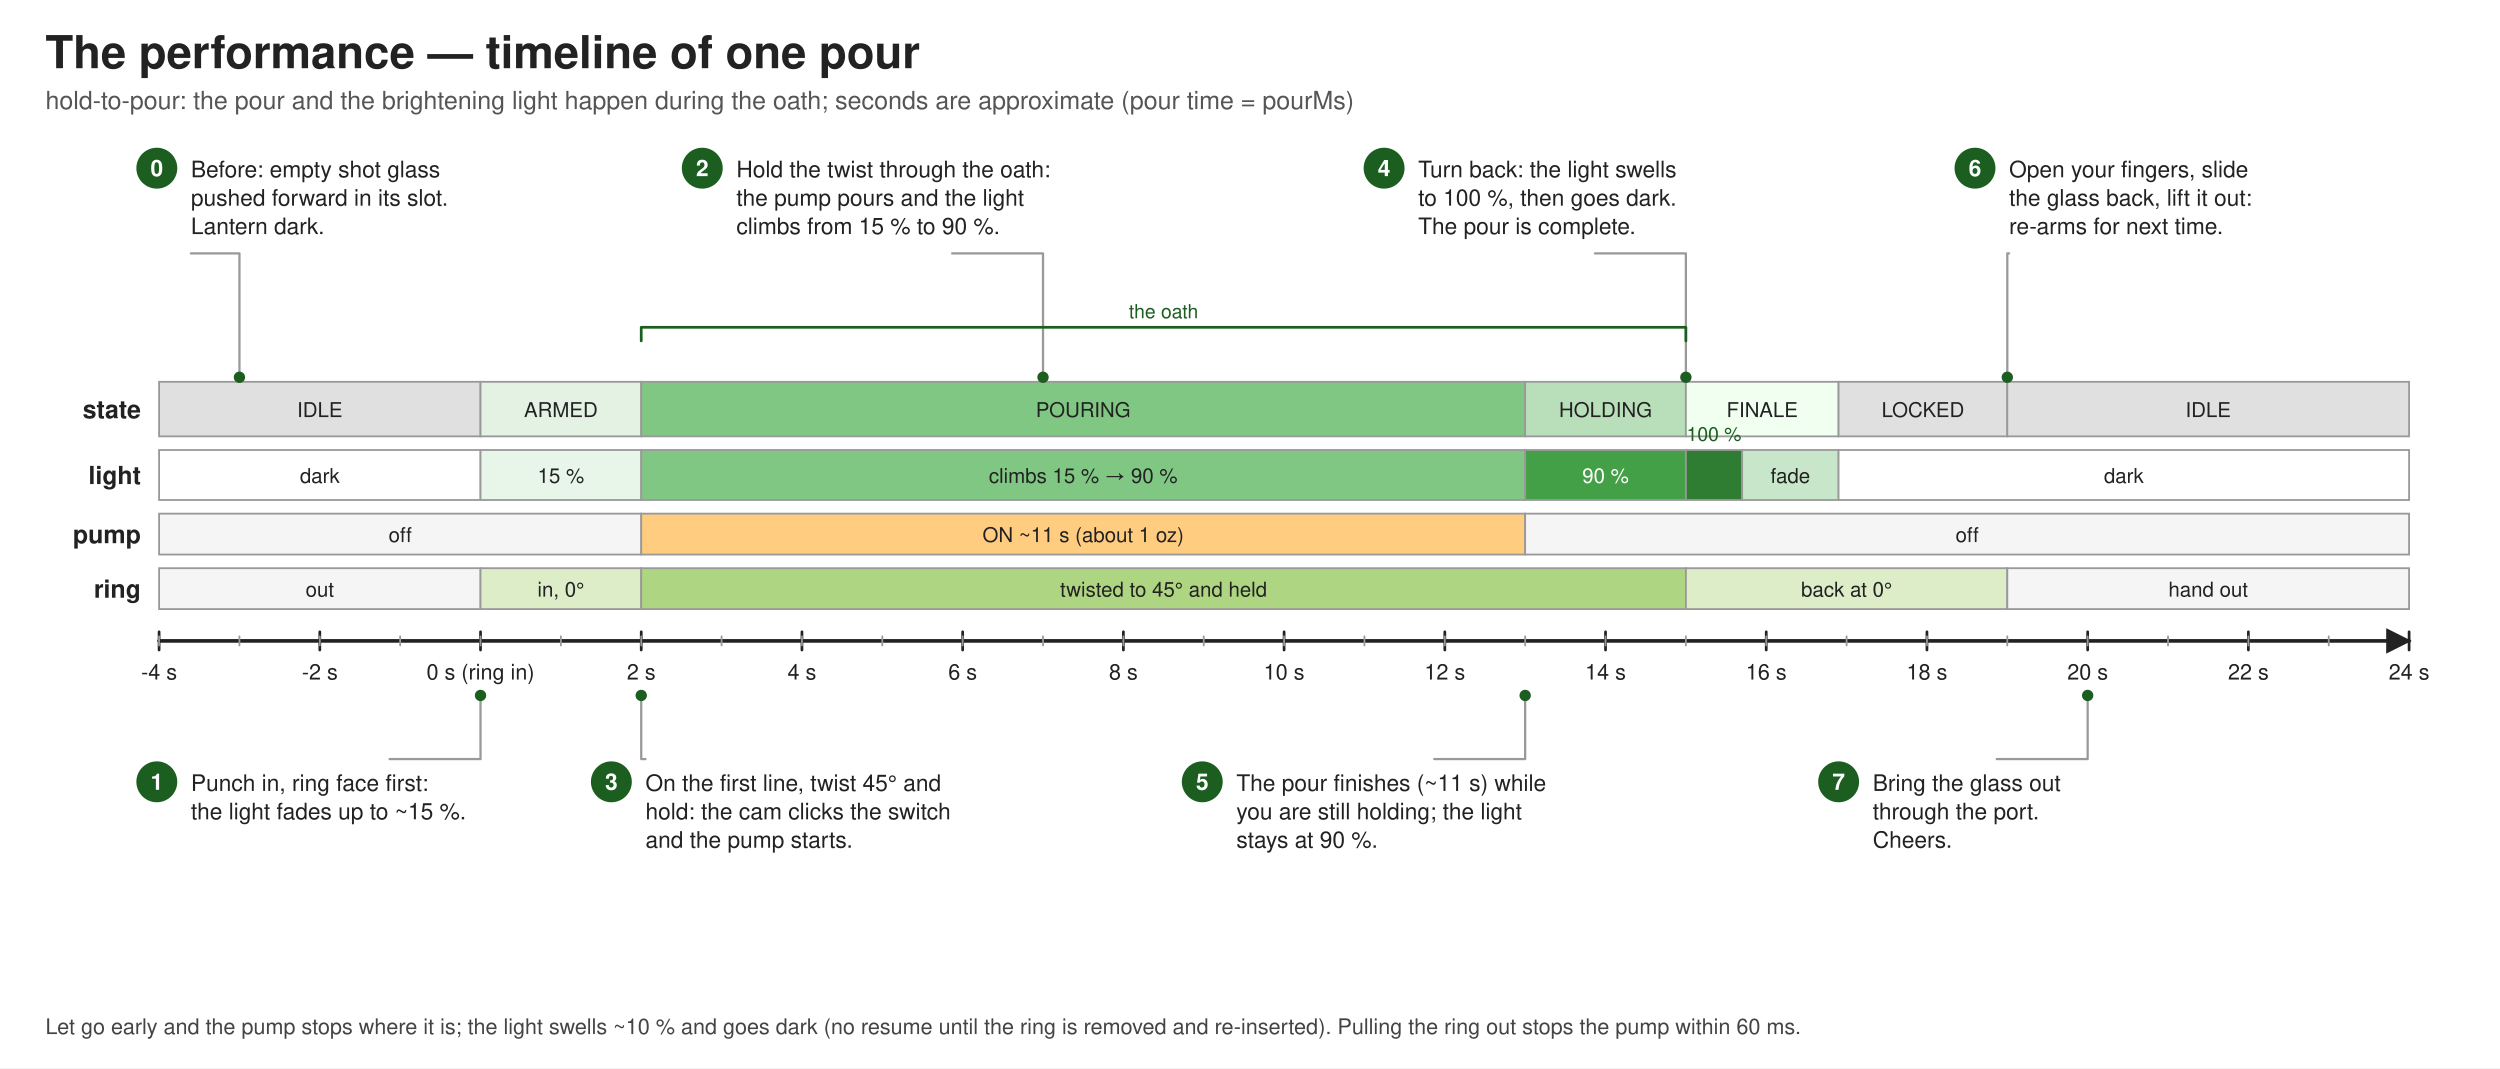
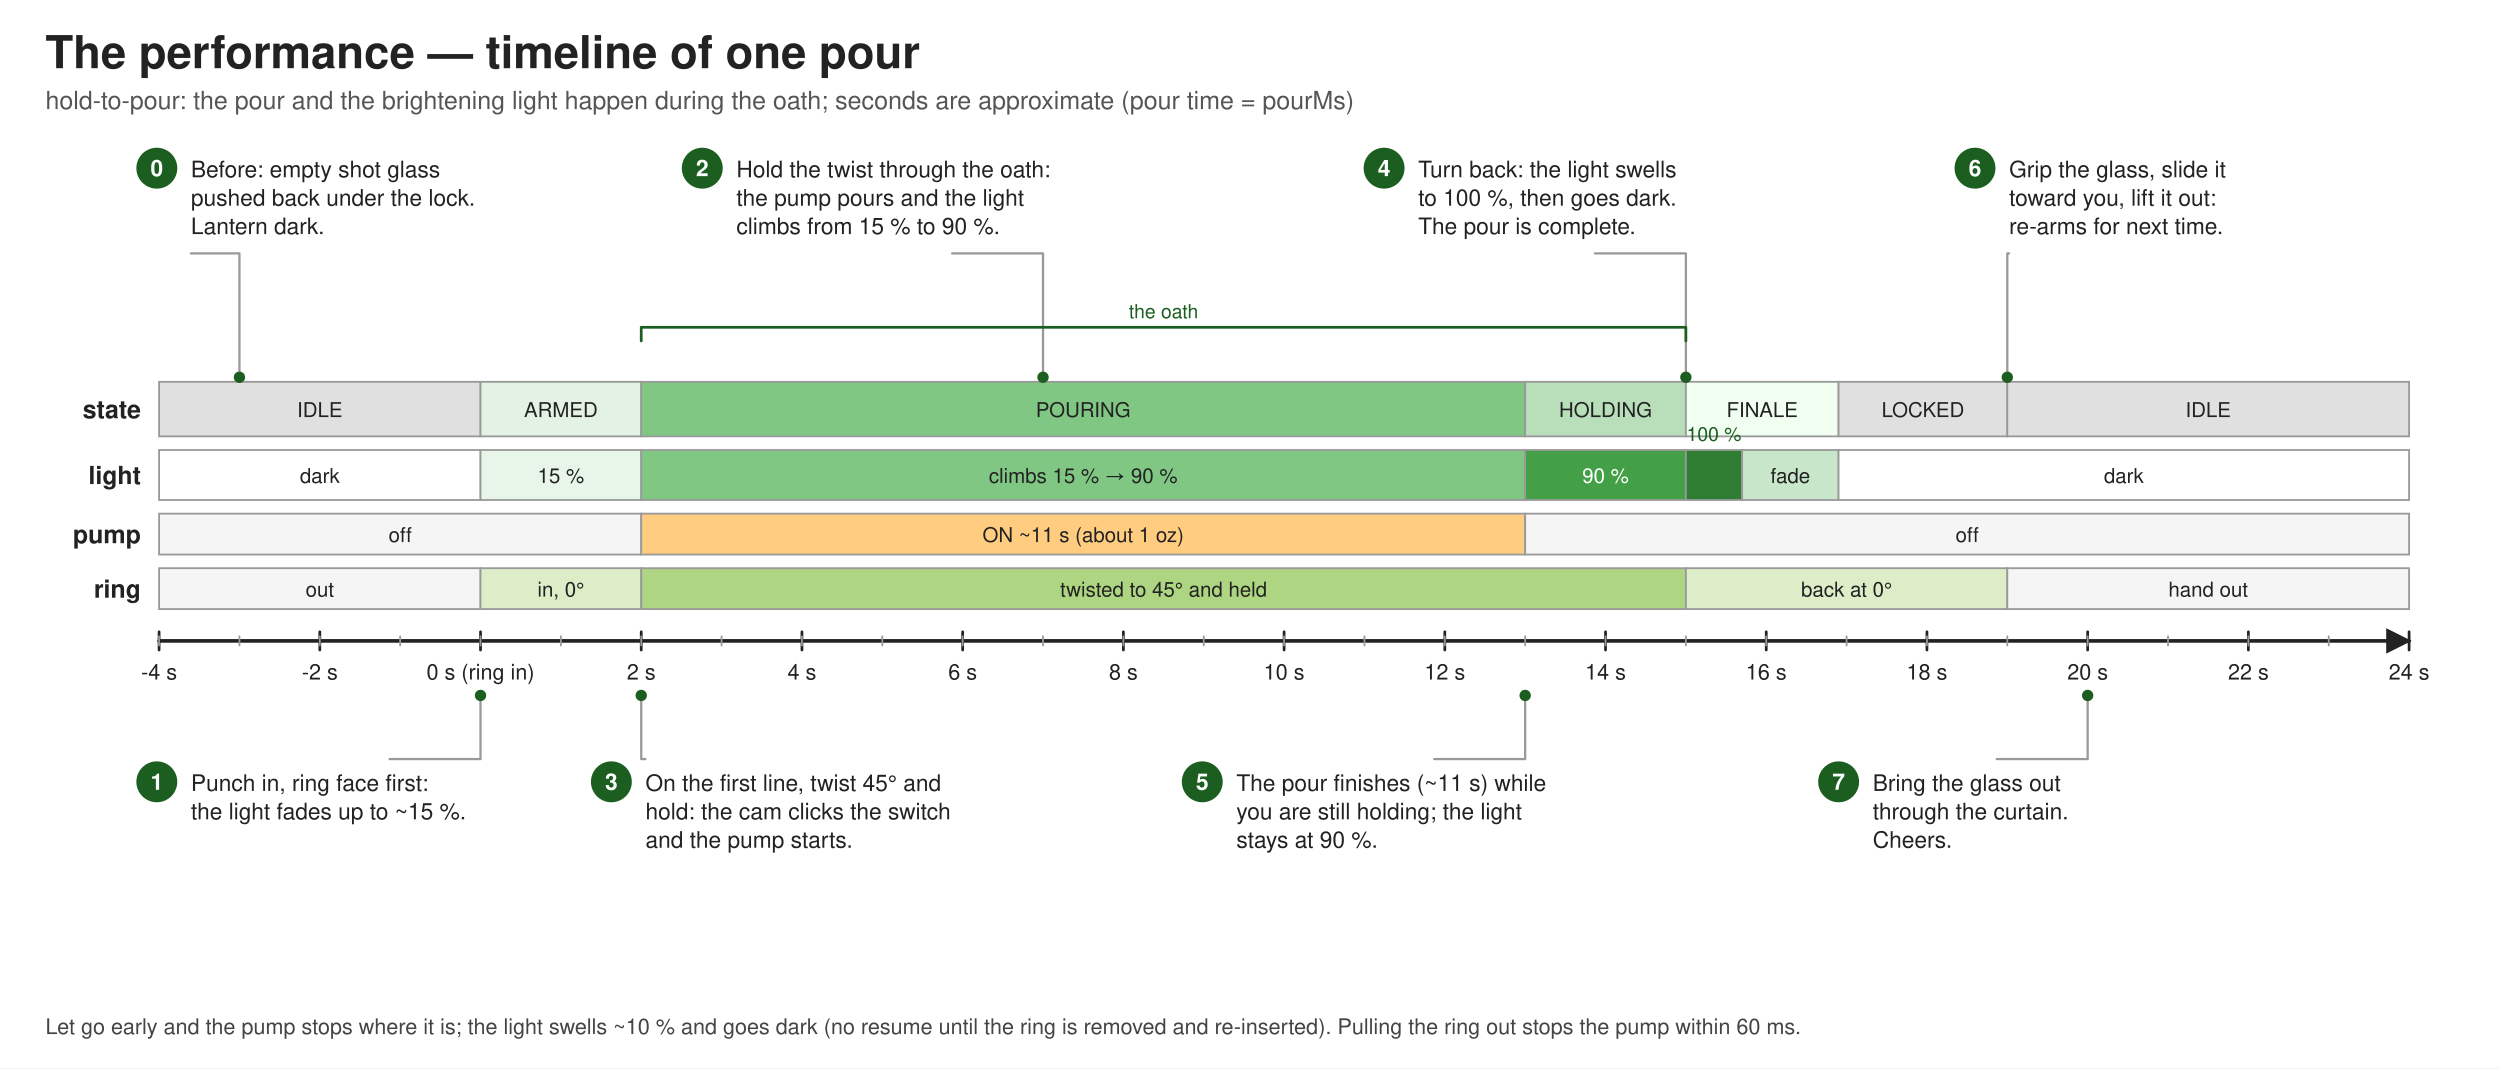
<svg xmlns="http://www.w3.org/2000/svg" viewBox="0 0 1100 470" width="1100" height="470" font-family="Helvetica, Arial, sans-serif" font-size="12" fill="#222222">
  <defs>
    <marker id="arr" viewBox="0 0 10 10" refX="9" refY="5" markerWidth="7" markerHeight="7" orient="auto-start-reverse">
      <path d="M0,0 L10,5 L0,10 z" fill="context-stroke" />
    </marker>
    <marker id="arrP" viewBox="0 0 10 10" refX="9" refY="5" markerWidth="7" markerHeight="7" orient="auto-start-reverse">
      <path d="M0,0 L10,5 L0,10 z" fill="#7c3aed" />
    </marker>
    <marker id="arrB" viewBox="0 0 10 10" refX="9" refY="5" markerWidth="7" markerHeight="7" orient="auto-start-reverse">
      <path d="M0,0 L10,5 L0,10 z" fill="#1d4ed8" />
    </marker>
    <marker id="arrGy" viewBox="0 0 10 10" refX="9" refY="5" markerWidth="7" markerHeight="7" orient="auto-start-reverse">
      <path d="M0,0 L10,5 L0,10 z" fill="#777777" />
    </marker>
    <marker id="arrG" viewBox="0 0 10 10" refX="9" refY="5" markerWidth="7" markerHeight="7" orient="auto-start-reverse">
      <path d="M0,0 L10,5 L0,10 z" fill="#2a9d2a" />
    </marker>
    <marker id="arrK" viewBox="0 0 10 10" refX="9" refY="5" markerWidth="7" markerHeight="7" orient="auto-start-reverse">
      <path d="M0,0 L10,5 L0,10 z" fill="#222222" />
    </marker>
    <marker id="arrO" viewBox="0 0 10 10" refX="9" refY="5" markerWidth="7" markerHeight="7" orient="auto-start-reverse">
      <path d="M0,0 L10,5 L0,10 z" fill="#f77f00" />
    </marker>
    <marker id="arrR" viewBox="0 0 10 10" refX="9" refY="5" markerWidth="7" markerHeight="7" orient="auto-start-reverse">
      <path d="M0,0 L10,5 L0,10 z" fill="#d62828" />
    </marker>
  </defs>
  <rect x="0" y="0" width="1100" height="470" fill="#ffffff" />
  <text x="20" y="30" font-size="20" text-anchor="start" font-weight="bold" fill="#222222">The performance — timeline of one pour</text>
  <text x="20" y="48" font-size="11" text-anchor="start" font-weight="normal" fill="#555">hold-to-pour: the pour and the brightening light happen during the oath; seconds are approximate (pour time = pourMs)</text>
  <text x="62" y="184.0" font-size="11" text-anchor="end" font-weight="bold" fill="#222222">state</text>
  <rect x="70.0" y="168" width="141.429" height="24" rx="0" fill="#e0e0e0" stroke="#999" stroke-width="0.8" />
  <text x="140.714" y="183.5" font-size="9" text-anchor="middle" font-weight="normal" fill="#222222">IDLE</text>
  <rect x="211.429" y="168" width="70.714" height="24" rx="0" fill="#e3f2e3" stroke="#999" stroke-width="0.8" />
  <text x="246.786" y="183.5" font-size="9" text-anchor="middle" font-weight="normal" fill="#222222">ARMED</text>
  <rect x="282.143" y="168" width="388.929" height="24" rx="0" fill="#81c784" stroke="#999" stroke-width="0.8" />
  <text x="476.607" y="183.5" font-size="9" text-anchor="middle" font-weight="normal" fill="#222222">POURING</text>
  <rect x="671.071" y="168" width="70.714" height="24" rx="0" fill="#b9dfba" stroke="#999" stroke-width="0.8" />
  <text x="706.429" y="183.5" font-size="9" text-anchor="middle" font-weight="normal" fill="#222222">HOLDING</text>
  <rect x="741.786" y="168" width="67.179" height="24" rx="0" fill="#f1fff1" stroke="#999" stroke-width="0.8" />
  <text x="775.375" y="183.5" font-size="9" text-anchor="middle" font-weight="normal" fill="#222222">FINALE</text>
  <rect x="808.964" y="168" width="74.25" height="24" rx="0" fill="#e0e0e0" stroke="#999" stroke-width="0.8" />
  <text x="846.089" y="183.5" font-size="9" text-anchor="middle" font-weight="normal" fill="#222222">LOCKED</text>
  <rect x="883.214" y="168" width="176.786" height="24" rx="0" fill="#e0e0e0" stroke="#999" stroke-width="0.8" />
  <text x="971.607" y="183.5" font-size="9" text-anchor="middle" font-weight="normal" fill="#222222">IDLE</text>
  <text x="62" y="213.0" font-size="11" text-anchor="end" font-weight="bold" fill="#222222">light</text>
  <rect x="70.0" y="198" width="141.429" height="22" rx="0" fill="#ffffff" stroke="#999" stroke-width="0.8" />
  <text x="140.714" y="212.5" font-size="9" text-anchor="middle" font-weight="normal" fill="#222222">dark</text>
  <rect x="211.429" y="198" width="70.714" height="22" rx="0" fill="#e8f5e9" stroke="#999" stroke-width="0.8" />
  <text x="246.786" y="212.5" font-size="9" text-anchor="middle" font-weight="normal" fill="#222222">15 %</text>
  <rect x="282.143" y="198" width="388.929" height="22" rx="0" fill="#81c784" stroke="#999" stroke-width="0.8" />
  <text x="476.607" y="212.5" font-size="9" text-anchor="middle" font-weight="normal" fill="#222222">climbs 15 % → 90 %</text>
  <rect x="671.071" y="198" width="70.714" height="22" rx="0" fill="#43a047" stroke="#999" stroke-width="0.8" />
  <text x="706.429" y="212.5" font-size="9" text-anchor="middle" font-weight="normal" fill="#fff">90 %</text>
  <rect x="741.786" y="198" width="24.75" height="22" rx="0" fill="#2e7d32" stroke="#999" stroke-width="0.8" />
  <rect x="766.536" y="198" width="42.429" height="22" rx="0" fill="#c8e6c9" stroke="#999" stroke-width="0.8" />
  <text x="787.75" y="212.5" font-size="9" text-anchor="middle" font-weight="normal" fill="#222222">fade</text>
  <rect x="808.964" y="198" width="251.036" height="22" rx="0" fill="#ffffff" stroke="#999" stroke-width="0.8" />
  <text x="934.482" y="212.5" font-size="9" text-anchor="middle" font-weight="normal" fill="#222222">dark</text>
  <text x="62" y="239.0" font-size="11" text-anchor="end" font-weight="bold" fill="#222222">pump</text>
  <rect x="70.0" y="226" width="212.143" height="18" rx="0" fill="#f5f5f5" stroke="#999" stroke-width="0.8" />
  <text x="176.071" y="238.5" font-size="9" text-anchor="middle" font-weight="normal" fill="#222222">off</text>
  <rect x="282.143" y="226" width="388.929" height="18" rx="0" fill="#ffcc80" stroke="#999" stroke-width="0.8" />
  <text x="476.607" y="238.5" font-size="9" text-anchor="middle" font-weight="normal" fill="#222222">ON ~11 s (about 1 oz)</text>
  <rect x="671.071" y="226" width="388.929" height="18" rx="0" fill="#f5f5f5" stroke="#999" stroke-width="0.8" />
  <text x="865.536" y="238.5" font-size="9" text-anchor="middle" font-weight="normal" fill="#222222">off</text>
  <text x="62" y="263.0" font-size="11" text-anchor="end" font-weight="bold" fill="#222222">ring</text>
  <rect x="70.0" y="250" width="141.429" height="18" rx="0" fill="#f5f5f5" stroke="#999" stroke-width="0.8" />
  <text x="140.714" y="262.5" font-size="9" text-anchor="middle" font-weight="normal" fill="#222222">out</text>
  <rect x="211.429" y="250" width="70.714" height="18" rx="0" fill="#dcedc8" stroke="#999" stroke-width="0.8" />
  <text x="246.786" y="262.5" font-size="9" text-anchor="middle" font-weight="normal" fill="#222222">in, 0°</text>
  <rect x="282.143" y="250" width="459.643" height="18" rx="0" fill="#aed581" stroke="#999" stroke-width="0.8" />
  <text x="511.964" y="262.5" font-size="9" text-anchor="middle" font-weight="normal" fill="#222222">twisted to 45° and held</text>
  <rect x="741.786" y="250" width="141.429" height="18" rx="0" fill="#dcedc8" stroke="#999" stroke-width="0.8" />
  <text x="812.5" y="262.5" font-size="9" text-anchor="middle" font-weight="normal" fill="#222222">back at 0°</text>
  <rect x="883.214" y="250" width="176.786" height="18" rx="0" fill="#f5f5f5" stroke="#999" stroke-width="0.8" />
  <text x="971.607" y="262.5" font-size="9" text-anchor="middle" font-weight="normal" fill="#222222">hand out</text>
  <text x="754.161" y="194" font-size="8.5" text-anchor="middle" font-weight="normal" fill="#1b5e20">100 %</text>
  <path d="M70,282 L1060,282" fill="none" stroke="#222222" stroke-width="1.6" stroke-linecap="round" stroke-linejoin="round" marker-end="url(#arrK)" />
  <path d="M70.0,278 L70.0,286" fill="none" stroke="#222222" stroke-width="1.2" stroke-linecap="round" stroke-linejoin="round" />
  <text x="70.0" y="299" font-size="9.5" text-anchor="middle" font-weight="normal" fill="#222222">-4 s</text>
  <path d="M140.714,278 L140.714,286" fill="none" stroke="#222222" stroke-width="1.2" stroke-linecap="round" stroke-linejoin="round" />
  <text x="140.714" y="299" font-size="9.5" text-anchor="middle" font-weight="normal" fill="#222222">-2 s</text>
  <path d="M211.429,278 L211.429,286" fill="none" stroke="#222222" stroke-width="1.2" stroke-linecap="round" stroke-linejoin="round" />
  <text x="211.429" y="299" font-size="9.5" text-anchor="middle" font-weight="normal" fill="#222222">0 s (ring in)</text>
  <path d="M282.143,278 L282.143,286" fill="none" stroke="#222222" stroke-width="1.2" stroke-linecap="round" stroke-linejoin="round" />
  <text x="282.143" y="299" font-size="9.5" text-anchor="middle" font-weight="normal" fill="#222222">2 s</text>
  <path d="M352.857,278 L352.857,286" fill="none" stroke="#222222" stroke-width="1.2" stroke-linecap="round" stroke-linejoin="round" />
  <text x="352.857" y="299" font-size="9.5" text-anchor="middle" font-weight="normal" fill="#222222">4 s</text>
  <path d="M423.571,278 L423.571,286" fill="none" stroke="#222222" stroke-width="1.2" stroke-linecap="round" stroke-linejoin="round" />
  <text x="423.571" y="299" font-size="9.5" text-anchor="middle" font-weight="normal" fill="#222222">6 s</text>
  <path d="M494.286,278 L494.286,286" fill="none" stroke="#222222" stroke-width="1.2" stroke-linecap="round" stroke-linejoin="round" />
  <text x="494.286" y="299" font-size="9.5" text-anchor="middle" font-weight="normal" fill="#222222">8 s</text>
  <path d="M565.0,278 L565.0,286" fill="none" stroke="#222222" stroke-width="1.2" stroke-linecap="round" stroke-linejoin="round" />
  <text x="565.0" y="299" font-size="9.5" text-anchor="middle" font-weight="normal" fill="#222222">10 s</text>
  <path d="M635.714,278 L635.714,286" fill="none" stroke="#222222" stroke-width="1.2" stroke-linecap="round" stroke-linejoin="round" />
  <text x="635.714" y="299" font-size="9.5" text-anchor="middle" font-weight="normal" fill="#222222">12 s</text>
  <path d="M706.429,278 L706.429,286" fill="none" stroke="#222222" stroke-width="1.2" stroke-linecap="round" stroke-linejoin="round" />
  <text x="706.429" y="299" font-size="9.5" text-anchor="middle" font-weight="normal" fill="#222222">14 s</text>
  <path d="M777.143,278 L777.143,286" fill="none" stroke="#222222" stroke-width="1.2" stroke-linecap="round" stroke-linejoin="round" />
  <text x="777.143" y="299" font-size="9.5" text-anchor="middle" font-weight="normal" fill="#222222">16 s</text>
  <path d="M847.857,278 L847.857,286" fill="none" stroke="#222222" stroke-width="1.2" stroke-linecap="round" stroke-linejoin="round" />
  <text x="847.857" y="299" font-size="9.5" text-anchor="middle" font-weight="normal" fill="#222222">18 s</text>
  <path d="M918.571,278 L918.571,286" fill="none" stroke="#222222" stroke-width="1.2" stroke-linecap="round" stroke-linejoin="round" />
  <text x="918.571" y="299" font-size="9.5" text-anchor="middle" font-weight="normal" fill="#222222">20 s</text>
  <path d="M989.286,278 L989.286,286" fill="none" stroke="#222222" stroke-width="1.2" stroke-linecap="round" stroke-linejoin="round" />
  <text x="989.286" y="299" font-size="9.5" text-anchor="middle" font-weight="normal" fill="#222222">22 s</text>
  <path d="M1060.0,278 L1060.0,286" fill="none" stroke="#222222" stroke-width="1.2" stroke-linecap="round" stroke-linejoin="round" />
  <text x="1060.0" y="299" font-size="9.5" text-anchor="middle" font-weight="normal" fill="#222222">24 s</text>
  <path d="M70.0,280 L70.0,284" fill="none" stroke="#999" stroke-width="0.8" stroke-linecap="round" stroke-linejoin="round" />
  <path d="M105.357,280 L105.357,284" fill="none" stroke="#999" stroke-width="0.8" stroke-linecap="round" stroke-linejoin="round" />
  <path d="M140.714,280 L140.714,284" fill="none" stroke="#999" stroke-width="0.8" stroke-linecap="round" stroke-linejoin="round" />
  <path d="M176.071,280 L176.071,284" fill="none" stroke="#999" stroke-width="0.8" stroke-linecap="round" stroke-linejoin="round" />
  <path d="M211.429,280 L211.429,284" fill="none" stroke="#999" stroke-width="0.8" stroke-linecap="round" stroke-linejoin="round" />
  <path d="M246.786,280 L246.786,284" fill="none" stroke="#999" stroke-width="0.8" stroke-linecap="round" stroke-linejoin="round" />
  <path d="M282.143,280 L282.143,284" fill="none" stroke="#999" stroke-width="0.8" stroke-linecap="round" stroke-linejoin="round" />
  <path d="M317.5,280 L317.5,284" fill="none" stroke="#999" stroke-width="0.8" stroke-linecap="round" stroke-linejoin="round" />
  <path d="M352.857,280 L352.857,284" fill="none" stroke="#999" stroke-width="0.8" stroke-linecap="round" stroke-linejoin="round" />
  <path d="M388.214,280 L388.214,284" fill="none" stroke="#999" stroke-width="0.8" stroke-linecap="round" stroke-linejoin="round" />
  <path d="M423.571,280 L423.571,284" fill="none" stroke="#999" stroke-width="0.8" stroke-linecap="round" stroke-linejoin="round" />
  <path d="M458.929,280 L458.929,284" fill="none" stroke="#999" stroke-width="0.8" stroke-linecap="round" stroke-linejoin="round" />
  <path d="M494.286,280 L494.286,284" fill="none" stroke="#999" stroke-width="0.8" stroke-linecap="round" stroke-linejoin="round" />
  <path d="M529.643,280 L529.643,284" fill="none" stroke="#999" stroke-width="0.8" stroke-linecap="round" stroke-linejoin="round" />
  <path d="M565.0,280 L565.0,284" fill="none" stroke="#999" stroke-width="0.8" stroke-linecap="round" stroke-linejoin="round" />
  <path d="M600.357,280 L600.357,284" fill="none" stroke="#999" stroke-width="0.8" stroke-linecap="round" stroke-linejoin="round" />
  <path d="M635.714,280 L635.714,284" fill="none" stroke="#999" stroke-width="0.8" stroke-linecap="round" stroke-linejoin="round" />
  <path d="M671.071,280 L671.071,284" fill="none" stroke="#999" stroke-width="0.8" stroke-linecap="round" stroke-linejoin="round" />
  <path d="M706.429,280 L706.429,284" fill="none" stroke="#999" stroke-width="0.8" stroke-linecap="round" stroke-linejoin="round" />
  <path d="M741.786,280 L741.786,284" fill="none" stroke="#999" stroke-width="0.8" stroke-linecap="round" stroke-linejoin="round" />
  <path d="M777.143,280 L777.143,284" fill="none" stroke="#999" stroke-width="0.8" stroke-linecap="round" stroke-linejoin="round" />
  <path d="M812.5,280 L812.5,284" fill="none" stroke="#999" stroke-width="0.8" stroke-linecap="round" stroke-linejoin="round" />
  <path d="M847.857,280 L847.857,284" fill="none" stroke="#999" stroke-width="0.8" stroke-linecap="round" stroke-linejoin="round" />
  <path d="M883.214,280 L883.214,284" fill="none" stroke="#999" stroke-width="0.8" stroke-linecap="round" stroke-linejoin="round" />
  <path d="M918.571,280 L918.571,284" fill="none" stroke="#999" stroke-width="0.8" stroke-linecap="round" stroke-linejoin="round" />
  <path d="M953.929,280 L953.929,284" fill="none" stroke="#999" stroke-width="0.8" stroke-linecap="round" stroke-linejoin="round" />
  <path d="M989.286,280 L989.286,284" fill="none" stroke="#999" stroke-width="0.8" stroke-linecap="round" stroke-linejoin="round" />
  <path d="M1024.643,280 L1024.643,284" fill="none" stroke="#999" stroke-width="0.8" stroke-linecap="round" stroke-linejoin="round" />
  <circle cx="69" cy="74" r="9" fill="#1b5e20" stroke="none" stroke-width="1.2" />
  <text x="69" y="77.5" font-size="10" text-anchor="middle" font-weight="bold" fill="#fff">0</text>
  <text x="84" y="78.0" font-size="10" text-anchor="start" font-weight="normal" fill="#222222">Before: empty shot glass</text>
-   <text x="84" y="90.5" font-size="10" text-anchor="start" font-weight="normal" fill="#222222">pushed forward in its slot.</text>
+   <text x="84" y="90.5" font-size="10" text-anchor="start" font-weight="normal" fill="#222222">pushed back under the lock.</text>
  <text x="84" y="103.0" font-size="10" text-anchor="start" font-weight="normal" fill="#222222">Lantern dark.</text>
  <path d="M105.357,166 L105.357,111.5 L84,111.5" fill="none" stroke="#999" stroke-width="1" stroke-linecap="round" stroke-linejoin="round" />
  <circle cx="105.357" cy="166" r="2.5" fill="#1b5e20" />
  <circle cx="309" cy="74" r="9" fill="#1b5e20" stroke="none" stroke-width="1.2" />
  <text x="309" y="77.5" font-size="10" text-anchor="middle" font-weight="bold" fill="#fff">2</text>
  <text x="324" y="78.0" font-size="10" text-anchor="start" font-weight="normal" fill="#222222">Hold the twist through the oath:</text>
  <text x="324" y="90.5" font-size="10" text-anchor="start" font-weight="normal" fill="#222222">the pump pours and the light</text>
  <text x="324" y="103.0" font-size="10" text-anchor="start" font-weight="normal" fill="#222222">climbs from 15 % to 90 %.</text>
  <path d="M458.929,166 L458.929,111.5 L418.929,111.5" fill="none" stroke="#999" stroke-width="1" stroke-linecap="round" stroke-linejoin="round" />
  <circle cx="458.929" cy="166" r="2.5" fill="#1b5e20" />
  <circle cx="609" cy="74" r="9" fill="#1b5e20" stroke="none" stroke-width="1.2" />
  <text x="609" y="77.5" font-size="10" text-anchor="middle" font-weight="bold" fill="#fff">4</text>
  <text x="624" y="78.0" font-size="10" text-anchor="start" font-weight="normal" fill="#222222">Turn back: the light swells</text>
  <text x="624" y="90.5" font-size="10" text-anchor="start" font-weight="normal" fill="#222222">to 100 %, then goes dark.</text>
  <text x="624" y="103.0" font-size="10" text-anchor="start" font-weight="normal" fill="#222222">The pour is complete.</text>
  <path d="M741.786,166 L741.786,111.5 L701.786,111.5" fill="none" stroke="#999" stroke-width="1" stroke-linecap="round" stroke-linejoin="round" />
  <circle cx="741.786" cy="166" r="2.5" fill="#1b5e20" />
  <circle cx="869" cy="74" r="9" fill="#1b5e20" stroke="none" stroke-width="1.2" />
  <text x="869" y="77.5" font-size="10" text-anchor="middle" font-weight="bold" fill="#fff">6</text>
-   <text x="884" y="78.0" font-size="10" text-anchor="start" font-weight="normal" fill="#222222">Open your fingers, slide</text>
-   <text x="884" y="90.5" font-size="10" text-anchor="start" font-weight="normal" fill="#222222">the glass back, lift it out:</text>
+   <text x="884" y="78.0" font-size="10" text-anchor="start" font-weight="normal" fill="#222222">Grip the glass, slide it</text>
+   <text x="884" y="90.5" font-size="10" text-anchor="start" font-weight="normal" fill="#222222">toward you, lift it out:</text>
  <text x="884" y="103.0" font-size="10" text-anchor="start" font-weight="normal" fill="#222222">re-arms for next time.</text>
  <path d="M883.214,166 L883.214,111.5 L884,111.5" fill="none" stroke="#999" stroke-width="1" stroke-linecap="round" stroke-linejoin="round" />
  <circle cx="883.214" cy="166" r="2.5" fill="#1b5e20" />
  <path d="M282.143,150 L282.143,144 L741.786,144 L741.786,150" fill="none" stroke="#1b5e20" stroke-width="1.2" stroke-linecap="round" stroke-linejoin="round" />
  <text x="511.964" y="140" font-size="8.5" text-anchor="middle" font-weight="normal" fill="#1b5e20">the oath</text>
  <circle cx="69" cy="344" r="9" fill="#1b5e20" stroke="none" stroke-width="1.2" />
  <text x="69" y="347.5" font-size="10" text-anchor="middle" font-weight="bold" fill="#fff">1</text>
  <text x="84" y="348.0" font-size="10" text-anchor="start" font-weight="normal" fill="#222222">Punch in, ring face first:</text>
  <text x="84" y="360.5" font-size="10" text-anchor="start" font-weight="normal" fill="#222222">the light fades up to ~15 %.</text>
  <path d="M211.429,306 L211.429,334 L171.429,334" fill="none" stroke="#999" stroke-width="1" stroke-linecap="round" stroke-linejoin="round" />
  <circle cx="211.429" cy="306" r="2.5" fill="#1b5e20" />
  <circle cx="269" cy="344" r="9" fill="#1b5e20" stroke="none" stroke-width="1.2" />
  <text x="269" y="347.5" font-size="10" text-anchor="middle" font-weight="bold" fill="#fff">3</text>
  <text x="284" y="348.0" font-size="10" text-anchor="start" font-weight="normal" fill="#222222">On the first line, twist 45° and</text>
  <text x="284" y="360.5" font-size="10" text-anchor="start" font-weight="normal" fill="#222222">hold: the cam clicks the switch</text>
  <text x="284" y="373.0" font-size="10" text-anchor="start" font-weight="normal" fill="#222222">and the pump starts.</text>
  <path d="M282.143,306 L282.143,334 L284,334" fill="none" stroke="#999" stroke-width="1" stroke-linecap="round" stroke-linejoin="round" />
  <circle cx="282.143" cy="306" r="2.5" fill="#1b5e20" />
  <circle cx="529" cy="344" r="9" fill="#1b5e20" stroke="none" stroke-width="1.2" />
  <text x="529" y="347.5" font-size="10" text-anchor="middle" font-weight="bold" fill="#fff">5</text>
  <text x="544" y="348.0" font-size="10" text-anchor="start" font-weight="normal" fill="#222222">The pour finishes (~11 s) while</text>
  <text x="544" y="360.5" font-size="10" text-anchor="start" font-weight="normal" fill="#222222">you are still holding; the light</text>
  <text x="544" y="373.0" font-size="10" text-anchor="start" font-weight="normal" fill="#222222">stays at 90 %.</text>
  <path d="M671.071,306 L671.071,334 L631.071,334" fill="none" stroke="#999" stroke-width="1" stroke-linecap="round" stroke-linejoin="round" />
  <circle cx="671.071" cy="306" r="2.5" fill="#1b5e20" />
  <circle cx="809" cy="344" r="9" fill="#1b5e20" stroke="none" stroke-width="1.2" />
  <text x="809" y="347.5" font-size="10" text-anchor="middle" font-weight="bold" fill="#fff">7</text>
  <text x="824" y="348.0" font-size="10" text-anchor="start" font-weight="normal" fill="#222222">Bring the glass out</text>
-   <text x="824" y="360.5" font-size="10" text-anchor="start" font-weight="normal" fill="#222222">through the port.</text>
+   <text x="824" y="360.5" font-size="10" text-anchor="start" font-weight="normal" fill="#222222">through the curtain.</text>
  <text x="824" y="373.0" font-size="10" text-anchor="start" font-weight="normal" fill="#222222">Cheers.</text>
  <path d="M918.571,306 L918.571,334 L878.571,334" fill="none" stroke="#999" stroke-width="1" stroke-linecap="round" stroke-linejoin="round" />
  <circle cx="918.571" cy="306" r="2.5" fill="#1b5e20" />
  <text x="20" y="455" font-size="9.5" text-anchor="start" font-weight="normal" fill="#444">Let go early and the pump stops where it is; the light swells ~10 % and goes dark (no resume until the ring is removed and re-inserted). Pulling the ring out stops the pump within 60 ms.</text>
</svg>
